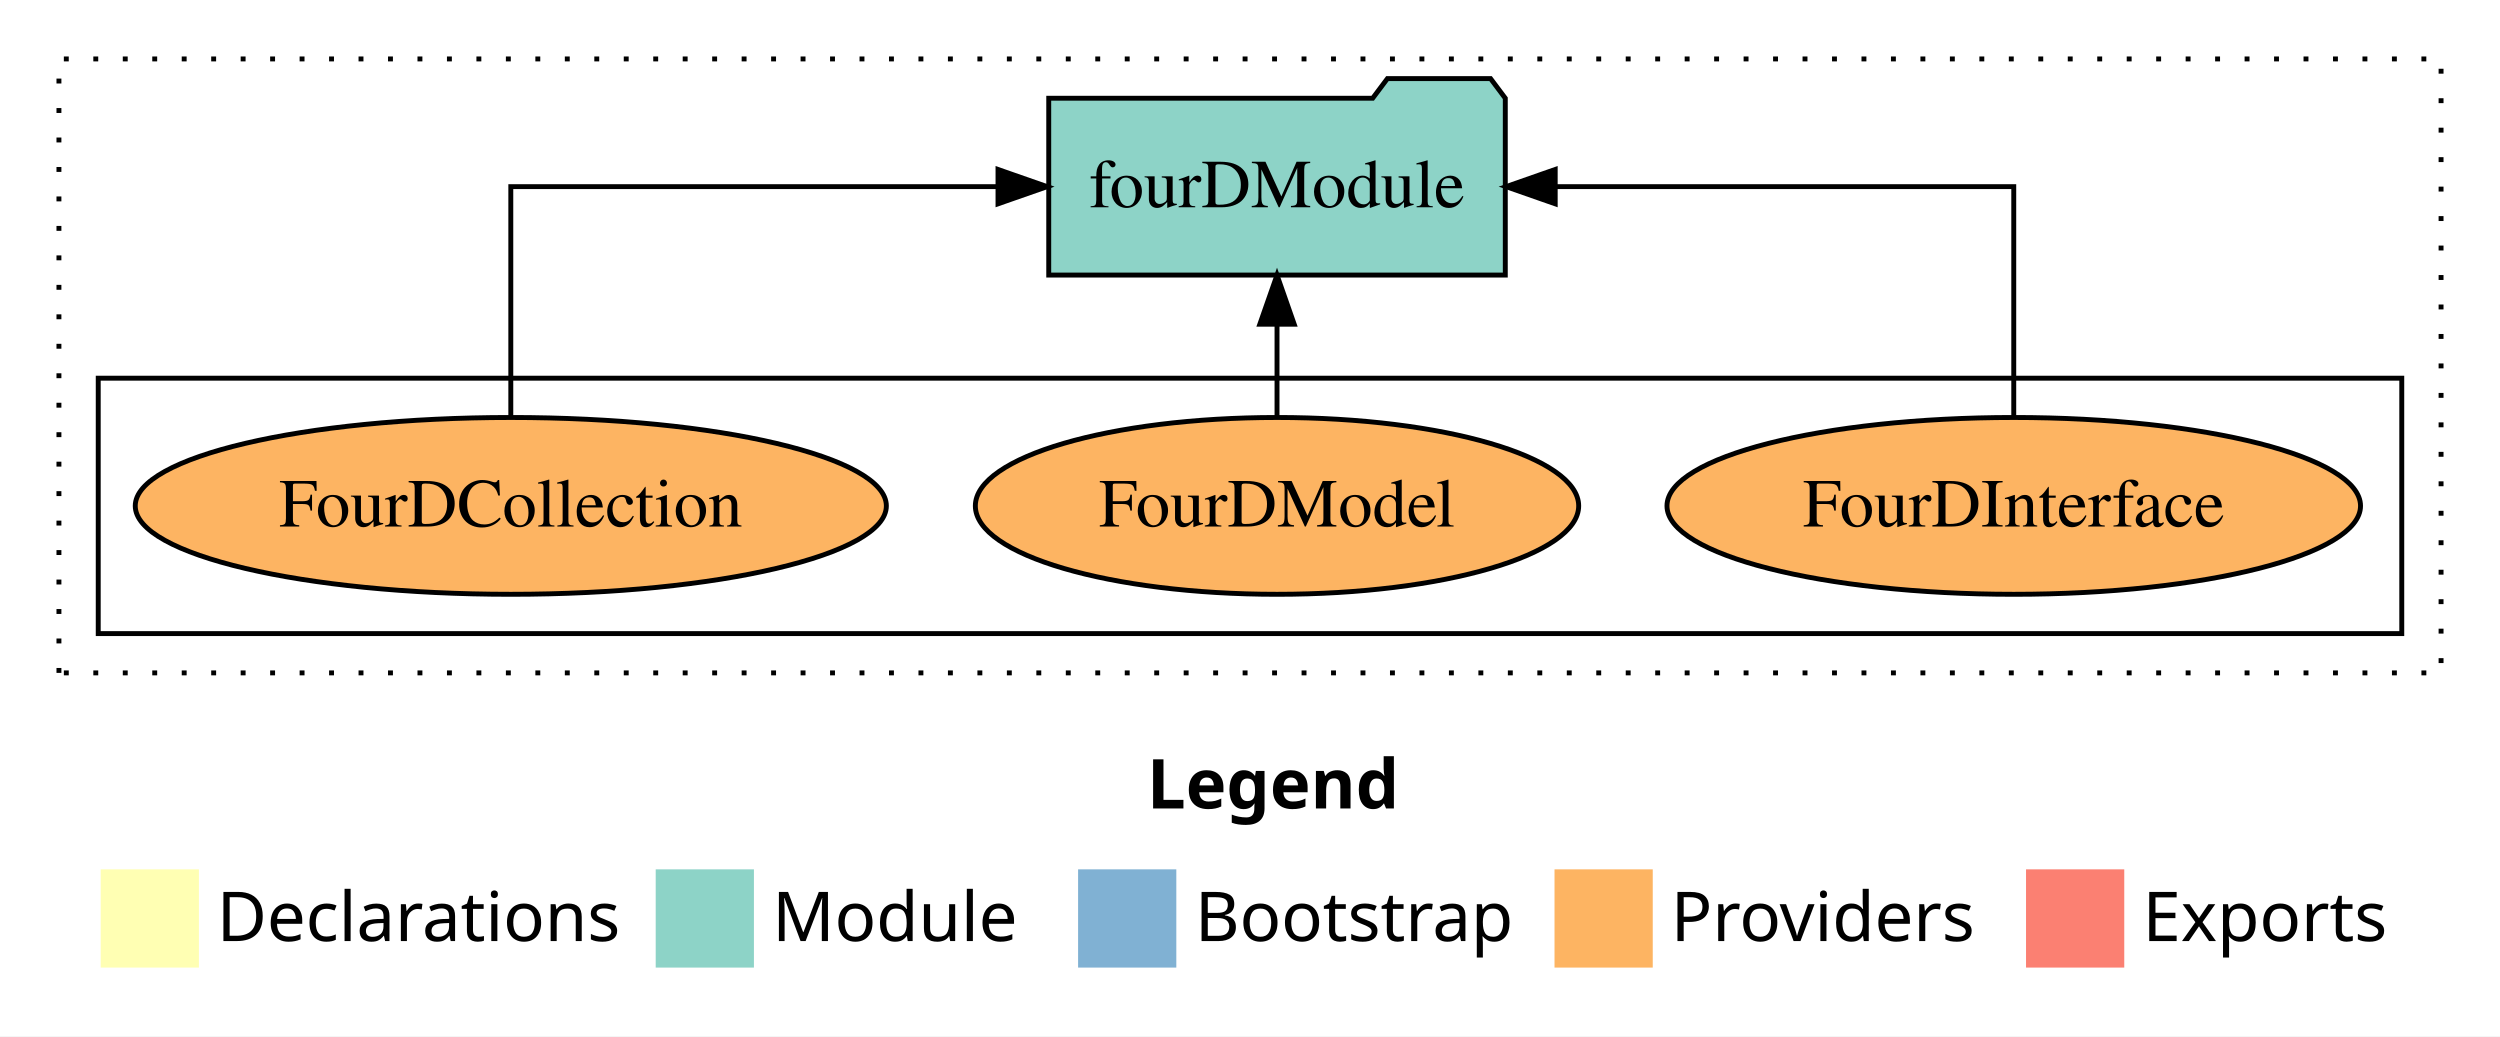
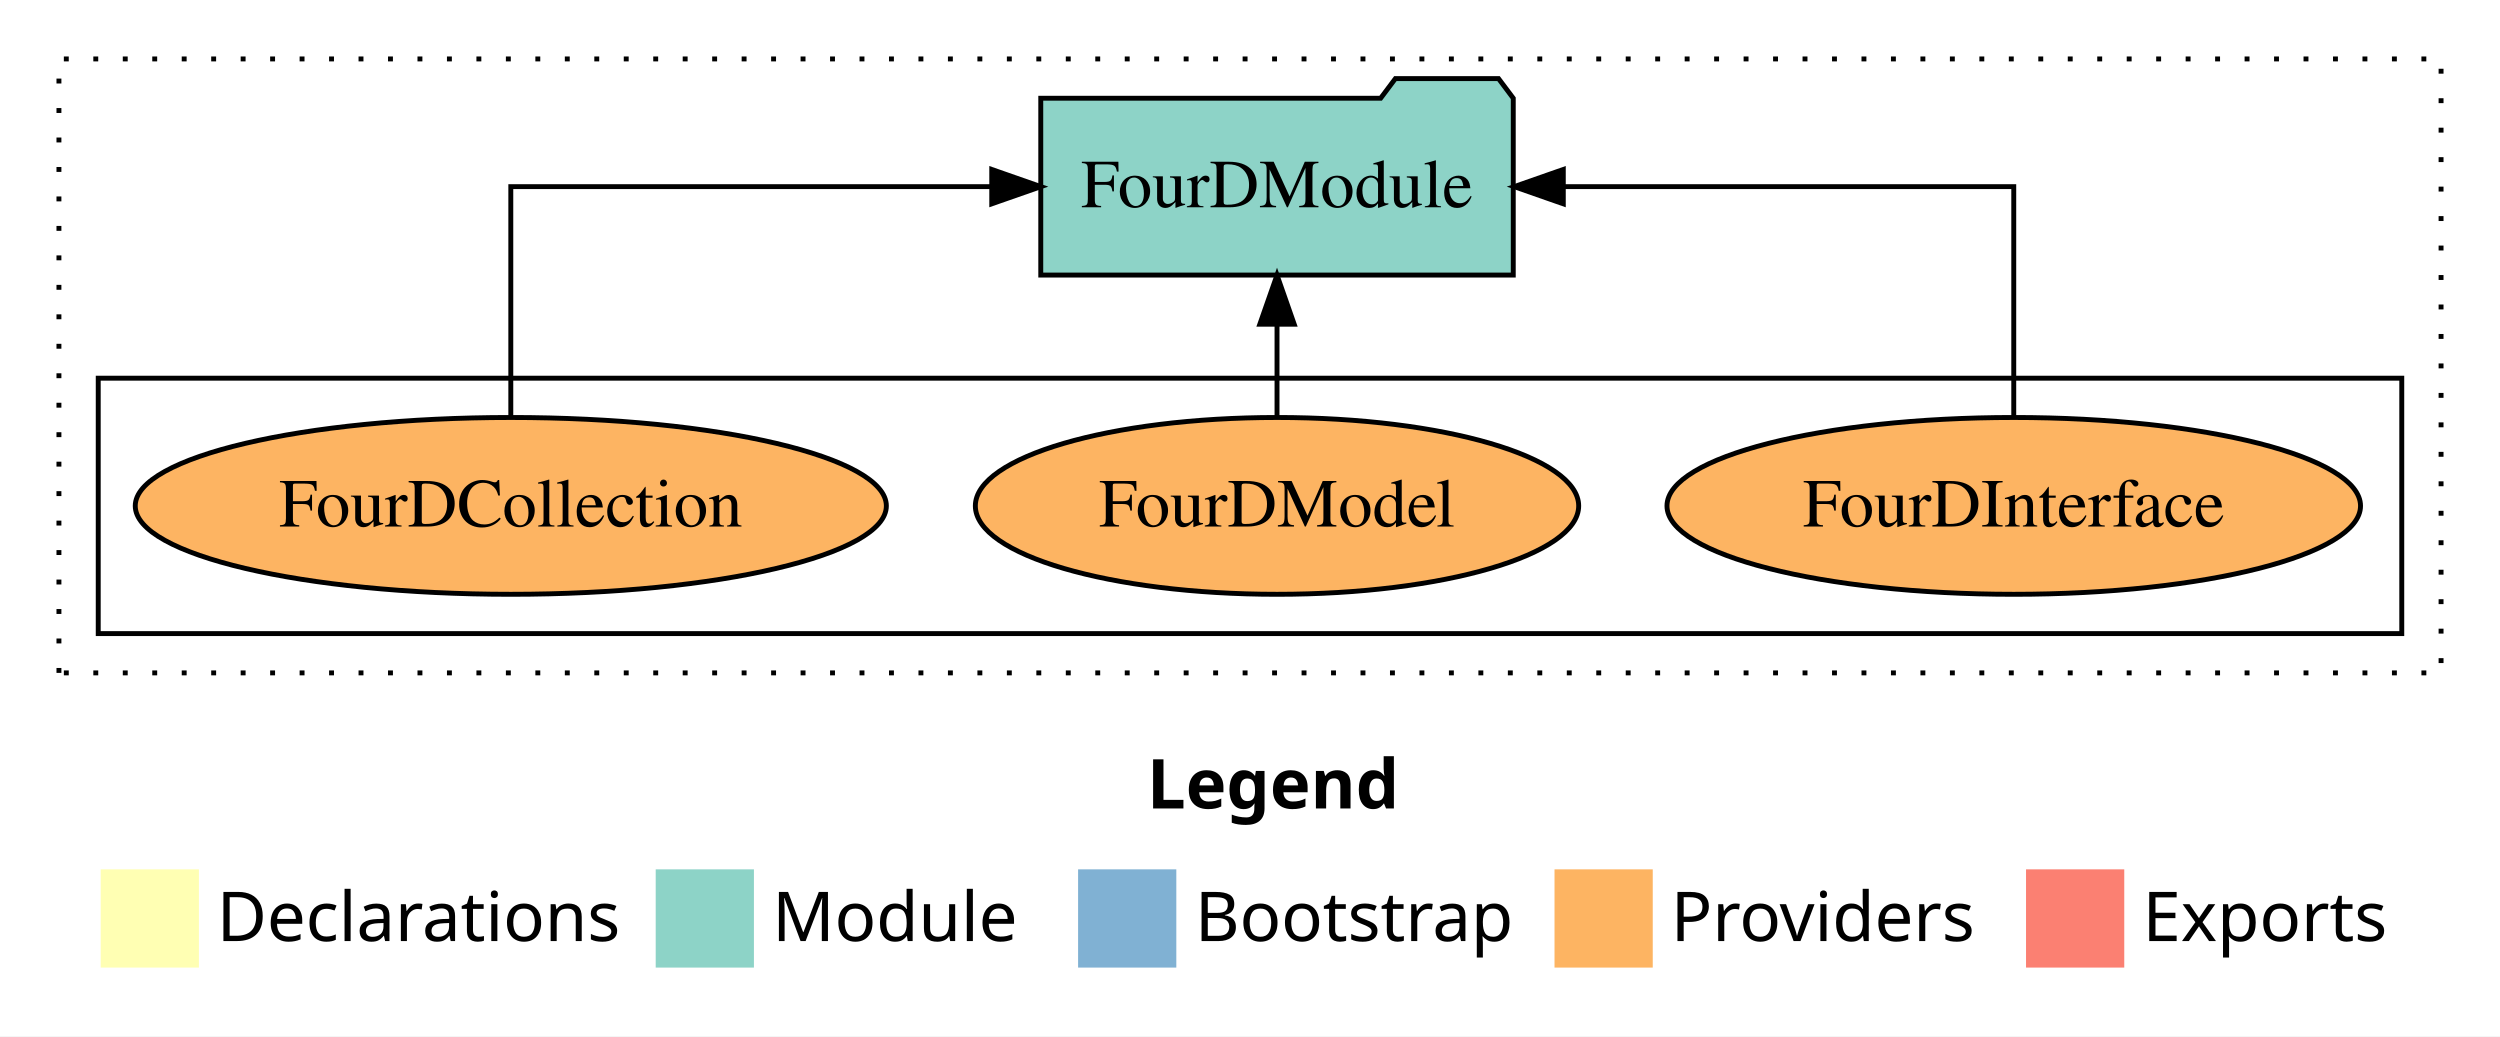
<svg xmlns="http://www.w3.org/2000/svg" width="509pt" height="211pt" viewBox="0.00 0.00 509.00 211.00">
  <g id="graph0" class="graph" transform="scale(1 1) rotate(0) translate(4 207)">
    <polygon fill="#ffffff" stroke="transparent" points="-4,4 -4,-207 505,-207 505,4 -4,4" />
    <text text-anchor="start" x="229.509" y="-42.4" font-family="sans-serif" font-weight="bold" font-size="14.00" fill="#000000">Legend</text>
    <polygon fill="#ffffb3" stroke="transparent" points="16.5,-10 16.5,-30 36.5,-30 36.5,-10 16.5,-10" />
    <text text-anchor="start" x="40.129" y="-15.4" font-family="sans-serif" font-size="14.00" fill="#000000">  Declarations</text>
    <polygon fill="#8dd3c7" stroke="transparent" points="129.5,-10 129.5,-30 149.5,-30 149.5,-10 129.5,-10" />
    <text text-anchor="start" x="153.225" y="-15.4" font-family="sans-serif" font-size="14.00" fill="#000000">  Module</text>
    <polygon fill="#80b1d3" stroke="transparent" points="215.5,-10 215.5,-30 235.5,-30 235.5,-10 215.5,-10" />
    <text text-anchor="start" x="239.281" y="-15.4" font-family="sans-serif" font-size="14.00" fill="#000000">  Bootstrap</text>
    <polygon fill="#fdb462" stroke="transparent" points="312.5,-10 312.5,-30 332.5,-30 332.5,-10 312.5,-10" />
    <text text-anchor="start" x="336.173" y="-15.4" font-family="sans-serif" font-size="14.00" fill="#000000">  Providers</text>
    <polygon fill="#fb8072" stroke="transparent" points="408.5,-10 408.5,-30 428.5,-30 428.5,-10 408.5,-10" />
    <text text-anchor="start" x="432.226" y="-15.4" font-family="sans-serif" font-size="14.00" fill="#000000">  Exports</text>
    <g id="clust1" class="cluster">
      <polygon fill="none" stroke="#000000" stroke-dasharray="1,5" points="8,-70 8,-195 493,-195 493,-70 8,-70" />
    </g>
    <g id="clust6" class="cluster">
      <polygon fill="none" stroke="#000000" points="16,-78 16,-130 485,-130 485,-78 16,-78" />
    </g>
    <g id="node1" class="node">
      <ellipse fill="#fdb462" stroke="#000000" cx="406" cy="-104" rx="70.603" ry="18" />
      <text text-anchor="middle" x="406" y="-99.8" font-family="Times,serif" font-size="14.00" fill="#000000">FourDInterface</text>
    </g>
    <g id="node4" class="node">
-       <polygon fill="#8dd3c7" stroke="#000000" points="302.478,-187 299.478,-191 278.478,-191 275.478,-187 209.522,-187 209.522,-151 302.478,-151 302.478,-187" />
-       <text text-anchor="middle" x="256" y="-164.8" font-family="Times,serif" font-size="14.00" fill="#000000">fourDModule</text>
+       <polygon fill="#8dd3c7" stroke="#000000" points="304.1,-187 301.1,-191 280.1,-191 277.1,-187 207.9,-187 207.9,-151 304.1,-151 304.1,-187" />
+       <text text-anchor="middle" x="256" y="-164.8" font-family="Times,serif" font-size="14.00" fill="#000000">FourDModule</text>
    </g>
    <g id="edge1" class="edge">
-       <path fill="none" stroke="#000000" d="M406,-122.106C406,-141.339 406,-169 406,-169 406,-169 312.639,-169 312.639,-169" />
-       <polygon fill="#000000" stroke="#000000" points="312.639,-165.5 302.639,-169 312.639,-172.5 312.639,-165.5" />
+       <path fill="none" stroke="#000000" d="M406,-122.106C406,-141.339 406,-169 406,-169 406,-169 314.287,-169 314.287,-169" />
+       <polygon fill="#000000" stroke="#000000" points="314.287,-165.5 304.287,-169 314.287,-172.5 314.287,-165.5" />
    </g>
    <g id="node2" class="node">
      <ellipse fill="#fdb462" stroke="#000000" cx="256" cy="-104" rx="61.419" ry="18" />
      <text text-anchor="middle" x="256" y="-99.8" font-family="Times,serif" font-size="14.00" fill="#000000">FourDModel</text>
    </g>
    <g id="edge2" class="edge">
      <path fill="none" stroke="#000000" d="M256,-122.106C256,-122.106 256,-140.991 256,-140.991" />
      <polygon fill="#000000" stroke="#000000" points="252.5,-140.991 256,-150.991 259.5,-140.991 252.5,-140.991" />
    </g>
    <g id="node3" class="node">
      <ellipse fill="#fdb462" stroke="#000000" cx="100" cy="-104" rx="76.463" ry="18" />
      <text text-anchor="middle" x="100" y="-99.8" font-family="Times,serif" font-size="14.00" fill="#000000">FourDCollection</text>
    </g>
    <g id="edge3" class="edge">
-       <path fill="none" stroke="#000000" d="M100,-122.106C100,-141.339 100,-169 100,-169 100,-169 199.195,-169 199.195,-169" />
-       <polygon fill="#000000" stroke="#000000" points="199.195,-172.5 209.195,-169 199.195,-165.5 199.195,-172.5" />
+       <path fill="none" stroke="#000000" d="M100,-122.106C100,-141.339 100,-169 100,-169 100,-169 197.922,-169 197.922,-169" />
+       <polygon fill="#000000" stroke="#000000" points="197.922,-172.5 207.922,-169 197.922,-165.5 197.922,-172.5" />
    </g>
  </g>
</svg>
